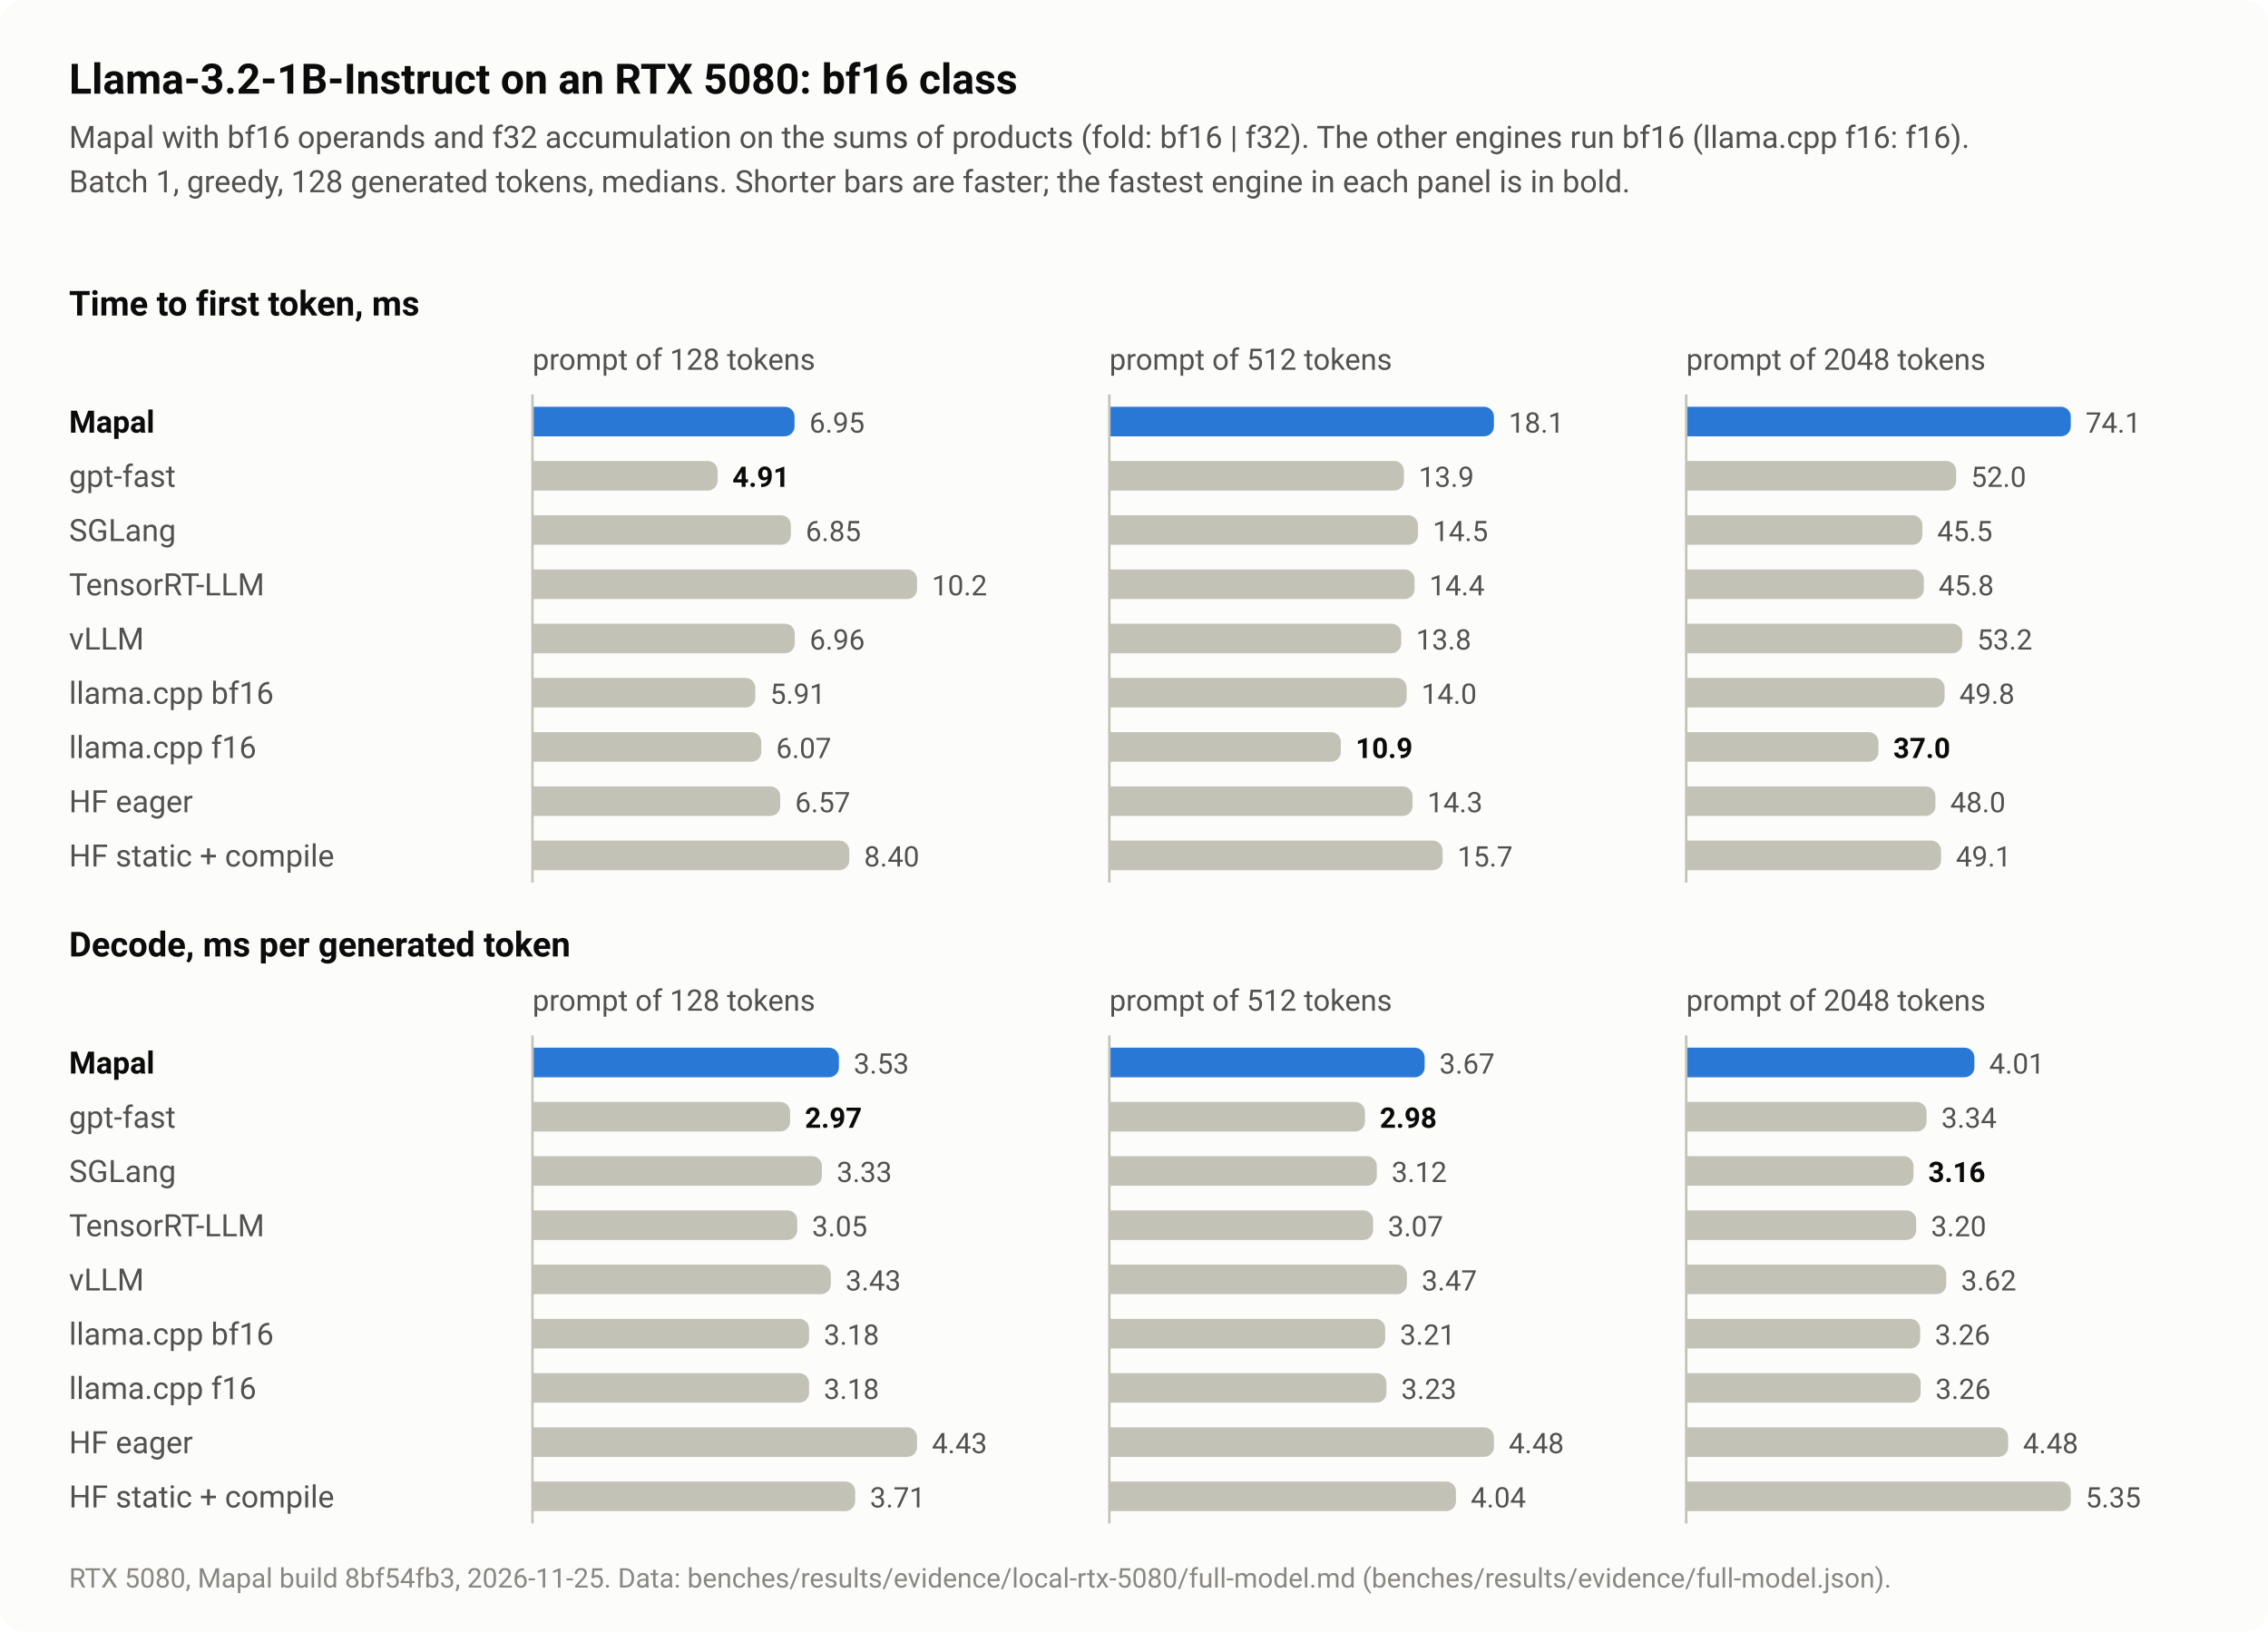
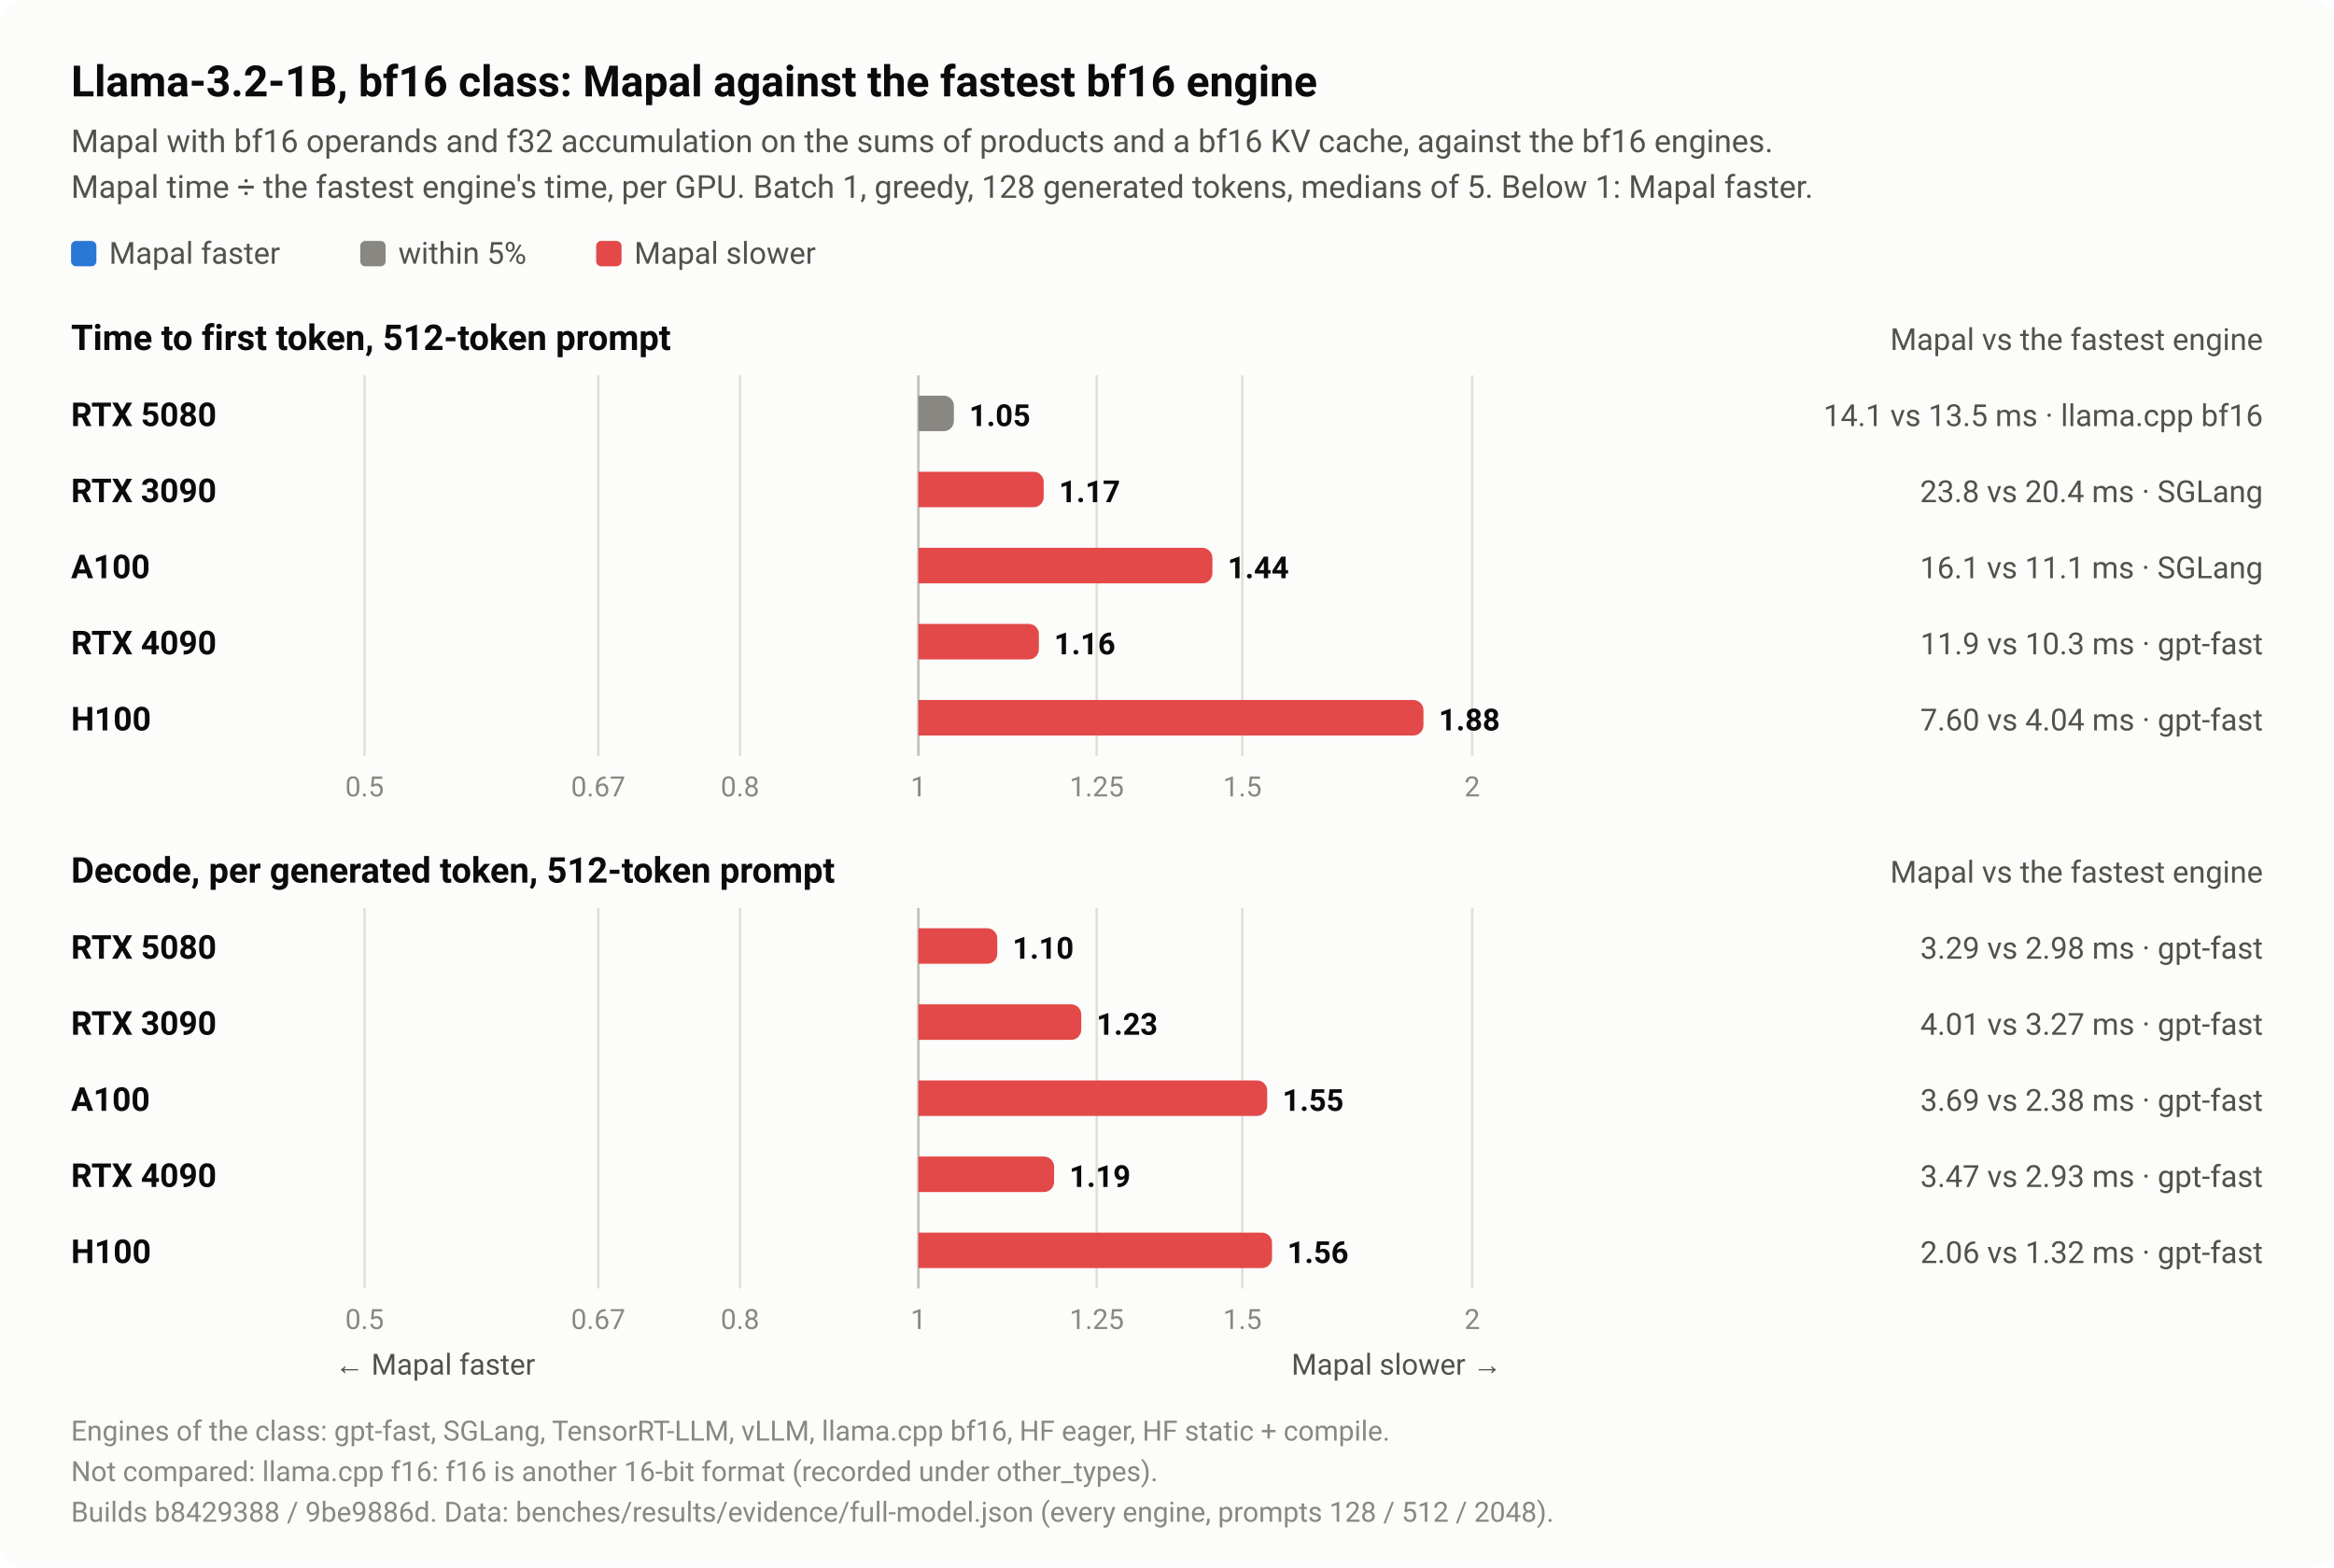
- <svg xmlns="http://www.w3.org/2000/svg" width="920" height="662" viewBox="0 0 920 662" role="img" aria-labelledby="t d">
+ <svg xmlns="http://www.w3.org/2000/svg" width="920" height="618" viewBox="0 0 920 618" role="img" aria-labelledby="t d">
  <style>text { font-family: system-ui, -apple-system, 'Segoe UI', Roboto, 'Helvetica Neue', Arial, sans-serif; } .num { font-variant-numeric: tabular-nums; }</style>
-   <rect width="920" height="662" rx="10" fill="#fcfcfb" />
-   <text x="28.0" y="38.0" font-size="17" font-weight="600" fill="#0b0b0b" text-anchor="start">Llama-3.2-1B-Instruct on an RTX 5080: bf16 class</text>
-   <text x="28.0" y="60.0" font-size="12.5" font-weight="400" fill="#52514e" text-anchor="start">Mapal with bf16 operands and f32 accumulation on the sums of products (fold: bf16 | f32). The other engines run bf16 (llama.cpp f16: f16).</text>
-   <text x="28.0" y="78.0" font-size="12.5" font-weight="400" fill="#52514e" text-anchor="start">Batch 1, greedy, 128 generated tokens, medians. Shorter bars are faster; the fastest engine in each panel is in bold.</text>
-   <text x="28.0" y="128.0" font-size="14" font-weight="600" fill="#0b0b0b" text-anchor="start">Time to first token, ms</text>
-   <text x="216.0" y="150.0" font-size="12" font-weight="400" fill="#52514e" text-anchor="start">prompt of 128 tokens</text>
-   <text x="450.0" y="150.0" font-size="12" font-weight="400" fill="#52514e" text-anchor="start">prompt of 512 tokens</text>
-   <text x="684.0" y="150.0" font-size="12" font-weight="400" fill="#52514e" text-anchor="start">prompt of 2048 tokens</text>
-   <path d="M216.0,165.0 H318.3 A4,4 0 0 1 322.3,169.0 V173.0 A4,4 0 0 1 318.3,177.0 H216.0 Z" fill="#2a78d6" />
-   <text x="328.3" y="175.5" font-size="11.5" font-weight="400" fill="#52514e" text-anchor="start" class="num">6.95</text>
-   <path d="M216.0,187.0 H287.1 A4,4 0 0 1 291.1,191.0 V195.0 A4,4 0 0 1 287.1,199.0 H216.0 Z" fill="#c3c2b7" />
-   <text x="297.1" y="197.5" font-size="11.5" font-weight="700" fill="#0b0b0b" text-anchor="start" class="num">4.91</text>
-   <path d="M216.0,209.0 H316.8 A4,4 0 0 1 320.8,213.0 V217.0 A4,4 0 0 1 316.8,221.0 H216.0 Z" fill="#c3c2b7" />
-   <text x="326.8" y="219.5" font-size="11.5" font-weight="400" fill="#52514e" text-anchor="start" class="num">6.85</text>
-   <path d="M216.0,231.0 H368.0 A4,4 0 0 1 372.0,235.0 V239.0 A4,4 0 0 1 368.0,243.0 H216.0 Z" fill="#c3c2b7" />
-   <text x="378.0" y="241.5" font-size="11.5" font-weight="400" fill="#52514e" text-anchor="start" class="num">10.2</text>
-   <path d="M216.0,253.0 H318.4 A4,4 0 0 1 322.4,257.0 V261.0 A4,4 0 0 1 318.4,265.0 H216.0 Z" fill="#c3c2b7" />
-   <text x="328.4" y="263.5" font-size="11.5" font-weight="400" fill="#52514e" text-anchor="start" class="num">6.96</text>
-   <path d="M216.0,275.0 H302.4 A4,4 0 0 1 306.4,279.0 V283.0 A4,4 0 0 1 302.4,287.0 H216.0 Z" fill="#c3c2b7" />
-   <text x="312.4" y="285.5" font-size="11.5" font-weight="400" fill="#52514e" text-anchor="start" class="num">5.91</text>
-   <path d="M216.0,297.0 H304.8 A4,4 0 0 1 308.8,301.0 V305.0 A4,4 0 0 1 304.8,309.0 H216.0 Z" fill="#c3c2b7" />
-   <text x="314.8" y="307.5" font-size="11.5" font-weight="400" fill="#52514e" text-anchor="start" class="num">6.07</text>
-   <path d="M216.0,319.0 H312.5 A4,4 0 0 1 316.5,323.0 V327.0 A4,4 0 0 1 312.5,331.0 H216.0 Z" fill="#c3c2b7" />
-   <text x="322.5" y="329.5" font-size="11.5" font-weight="400" fill="#52514e" text-anchor="start" class="num">6.57</text>
-   <path d="M216.0,341.0 H340.5 A4,4 0 0 1 344.5,345.0 V349.0 A4,4 0 0 1 340.5,353.0 H216.0 Z" fill="#c3c2b7" />
-   <text x="350.5" y="351.5" font-size="11.5" font-weight="400" fill="#52514e" text-anchor="start" class="num">8.40</text>
-   <line x1="216.0" y1="160.0" x2="216.0" y2="358.0" stroke="#c3c2b7" stroke-width="1" />
-   <path d="M450.0,165.0 H602.0 A4,4 0 0 1 606.0,169.0 V173.0 A4,4 0 0 1 602.0,177.0 H450.0 Z" fill="#2a78d6" />
-   <text x="612.0" y="175.5" font-size="11.5" font-weight="400" fill="#52514e" text-anchor="start" class="num">18.1</text>
-   <path d="M450.0,187.0 H565.5 A4,4 0 0 1 569.5,191.0 V195.0 A4,4 0 0 1 565.5,199.0 H450.0 Z" fill="#c3c2b7" />
-   <text x="575.5" y="197.5" font-size="11.5" font-weight="400" fill="#52514e" text-anchor="start" class="num">13.9</text>
-   <path d="M450.0,209.0 H571.2 A4,4 0 0 1 575.2,213.0 V217.0 A4,4 0 0 1 571.2,221.0 H450.0 Z" fill="#c3c2b7" />
-   <text x="581.2" y="219.5" font-size="11.5" font-weight="400" fill="#52514e" text-anchor="start" class="num">14.5</text>
-   <path d="M450.0,231.0 H569.8 A4,4 0 0 1 573.8,235.0 V239.0 A4,4 0 0 1 569.8,243.0 H450.0 Z" fill="#c3c2b7" />
-   <text x="579.8" y="241.5" font-size="11.5" font-weight="400" fill="#52514e" text-anchor="start" class="num">14.4</text>
-   <path d="M450.0,253.0 H564.4 A4,4 0 0 1 568.4,257.0 V261.0 A4,4 0 0 1 564.4,265.0 H450.0 Z" fill="#c3c2b7" />
-   <text x="574.4" y="263.5" font-size="11.5" font-weight="400" fill="#52514e" text-anchor="start" class="num">13.8</text>
-   <path d="M450.0,275.0 H566.6 A4,4 0 0 1 570.6,279.0 V283.0 A4,4 0 0 1 566.6,287.0 H450.0 Z" fill="#c3c2b7" />
-   <text x="576.6" y="285.5" font-size="11.5" font-weight="400" fill="#52514e" text-anchor="start" class="num">14.0</text>
-   <path d="M450.0,297.0 H539.9 A4,4 0 0 1 543.9,301.0 V305.0 A4,4 0 0 1 539.9,309.0 H450.0 Z" fill="#c3c2b7" />
-   <text x="549.9" y="307.5" font-size="11.5" font-weight="700" fill="#0b0b0b" text-anchor="start" class="num">10.9</text>
-   <path d="M450.0,319.0 H569.0 A4,4 0 0 1 573.0,323.0 V327.0 A4,4 0 0 1 569.0,331.0 H450.0 Z" fill="#c3c2b7" />
-   <text x="579.0" y="329.5" font-size="11.5" font-weight="400" fill="#52514e" text-anchor="start" class="num">14.3</text>
-   <path d="M450.0,341.0 H581.2 A4,4 0 0 1 585.2,345.0 V349.0 A4,4 0 0 1 581.2,353.0 H450.0 Z" fill="#c3c2b7" />
-   <text x="591.2" y="351.5" font-size="11.5" font-weight="400" fill="#52514e" text-anchor="start" class="num">15.7</text>
-   <line x1="450.0" y1="160.0" x2="450.0" y2="358.0" stroke="#c3c2b7" stroke-width="1" />
-   <path d="M684.0,165.0 H836.0 A4,4 0 0 1 840.0,169.0 V173.0 A4,4 0 0 1 836.0,177.0 H684.0 Z" fill="#2a78d6" />
-   <text x="846.0" y="175.5" font-size="11.5" font-weight="400" fill="#52514e" text-anchor="start" class="num">74.1</text>
-   <path d="M684.0,187.0 H789.5 A4,4 0 0 1 793.5,191.0 V195.0 A4,4 0 0 1 789.5,199.0 H684.0 Z" fill="#c3c2b7" />
-   <text x="799.5" y="197.5" font-size="11.5" font-weight="400" fill="#52514e" text-anchor="start" class="num">52.0</text>
-   <path d="M684.0,209.0 H775.8 A4,4 0 0 1 779.8,213.0 V217.0 A4,4 0 0 1 775.8,221.0 H684.0 Z" fill="#c3c2b7" />
-   <text x="785.8" y="219.5" font-size="11.5" font-weight="400" fill="#52514e" text-anchor="start" class="num">45.5</text>
-   <path d="M684.0,231.0 H776.4 A4,4 0 0 1 780.4,235.0 V239.0 A4,4 0 0 1 776.4,243.0 H684.0 Z" fill="#c3c2b7" />
-   <text x="786.4" y="241.5" font-size="11.5" font-weight="400" fill="#52514e" text-anchor="start" class="num">45.8</text>
-   <path d="M684.0,253.0 H792.0 A4,4 0 0 1 796.0,257.0 V261.0 A4,4 0 0 1 792.0,265.0 H684.0 Z" fill="#c3c2b7" />
-   <text x="802.0" y="263.5" font-size="11.5" font-weight="400" fill="#52514e" text-anchor="start" class="num">53.2</text>
-   <path d="M684.0,275.0 H784.8 A4,4 0 0 1 788.8,279.0 V283.0 A4,4 0 0 1 784.8,287.0 H684.0 Z" fill="#c3c2b7" />
-   <text x="794.8" y="285.5" font-size="11.5" font-weight="400" fill="#52514e" text-anchor="start" class="num">49.8</text>
-   <path d="M684.0,297.0 H758.0 A4,4 0 0 1 762.0,301.0 V305.0 A4,4 0 0 1 758.0,309.0 H684.0 Z" fill="#c3c2b7" />
-   <text x="768.0" y="307.5" font-size="11.5" font-weight="700" fill="#0b0b0b" text-anchor="start" class="num">37.0</text>
-   <path d="M684.0,319.0 H781.1 A4,4 0 0 1 785.1,323.0 V327.0 A4,4 0 0 1 781.1,331.0 H684.0 Z" fill="#c3c2b7" />
-   <text x="791.1" y="329.5" font-size="11.5" font-weight="400" fill="#52514e" text-anchor="start" class="num">48.0</text>
-   <path d="M684.0,341.0 H783.4 A4,4 0 0 1 787.4,345.0 V349.0 A4,4 0 0 1 783.4,353.0 H684.0 Z" fill="#c3c2b7" />
-   <text x="793.4" y="351.5" font-size="11.5" font-weight="400" fill="#52514e" text-anchor="start" class="num">49.1</text>
-   <line x1="684.0" y1="160.0" x2="684.0" y2="358.0" stroke="#c3c2b7" stroke-width="1" />
-   <text x="28.0" y="175.5" font-size="12.5" font-weight="700" fill="#0b0b0b" text-anchor="start">Mapal</text>
-   <text x="28.0" y="197.5" font-size="12.5" font-weight="400" fill="#52514e" text-anchor="start">gpt-fast</text>
-   <text x="28.0" y="219.5" font-size="12.5" font-weight="400" fill="#52514e" text-anchor="start">SGLang</text>
-   <text x="28.0" y="241.5" font-size="12.5" font-weight="400" fill="#52514e" text-anchor="start">TensorRT-LLM</text>
-   <text x="28.0" y="263.5" font-size="12.5" font-weight="400" fill="#52514e" text-anchor="start">vLLM</text>
-   <text x="28.0" y="285.5" font-size="12.5" font-weight="400" fill="#52514e" text-anchor="start">llama.cpp bf16</text>
-   <text x="28.0" y="307.5" font-size="12.5" font-weight="400" fill="#52514e" text-anchor="start">llama.cpp f16</text>
-   <text x="28.0" y="329.5" font-size="12.5" font-weight="400" fill="#52514e" text-anchor="start">HF eager</text>
-   <text x="28.0" y="351.5" font-size="12.5" font-weight="400" fill="#52514e" text-anchor="start">HF static + compile</text>
-   <text x="28.0" y="388.0" font-size="14" font-weight="600" fill="#0b0b0b" text-anchor="start">Decode, ms per generated token</text>
-   <text x="216.0" y="410.0" font-size="12" font-weight="400" fill="#52514e" text-anchor="start">prompt of 128 tokens</text>
-   <text x="450.0" y="410.0" font-size="12" font-weight="400" fill="#52514e" text-anchor="start">prompt of 512 tokens</text>
-   <text x="684.0" y="410.0" font-size="12" font-weight="400" fill="#52514e" text-anchor="start">prompt of 2048 tokens</text>
-   <path d="M216.0,425.0 H336.3 A4,4 0 0 1 340.3,429.0 V433.0 A4,4 0 0 1 336.3,437.0 H216.0 Z" fill="#2a78d6" />
-   <text x="346.3" y="435.5" font-size="11.5" font-weight="400" fill="#52514e" text-anchor="start" class="num">3.53</text>
-   <path d="M216.0,447.0 H316.5 A4,4 0 0 1 320.5,451.0 V455.0 A4,4 0 0 1 316.5,459.0 H216.0 Z" fill="#c3c2b7" />
-   <text x="326.5" y="457.5" font-size="11.5" font-weight="700" fill="#0b0b0b" text-anchor="start" class="num">2.97</text>
-   <path d="M216.0,469.0 H329.4 A4,4 0 0 1 333.4,473.0 V477.0 A4,4 0 0 1 329.4,481.0 H216.0 Z" fill="#c3c2b7" />
-   <text x="339.4" y="479.5" font-size="11.5" font-weight="400" fill="#52514e" text-anchor="start" class="num">3.33</text>
-   <path d="M216.0,491.0 H319.4 A4,4 0 0 1 323.4,495.0 V499.0 A4,4 0 0 1 319.4,503.0 H216.0 Z" fill="#c3c2b7" />
-   <text x="329.4" y="501.5" font-size="11.5" font-weight="400" fill="#52514e" text-anchor="start" class="num">3.05</text>
-   <path d="M216.0,513.0 H333.0 A4,4 0 0 1 337.0,517.0 V521.0 A4,4 0 0 1 333.0,525.0 H216.0 Z" fill="#c3c2b7" />
-   <text x="343.0" y="523.5" font-size="11.5" font-weight="400" fill="#52514e" text-anchor="start" class="num">3.43</text>
-   <path d="M216.0,535.0 H324.2 A4,4 0 0 1 328.2,539.0 V543.0 A4,4 0 0 1 324.2,547.0 H216.0 Z" fill="#c3c2b7" />
-   <text x="334.2" y="545.5" font-size="11.5" font-weight="400" fill="#52514e" text-anchor="start" class="num">3.18</text>
-   <path d="M216.0,557.0 H324.2 A4,4 0 0 1 328.2,561.0 V565.0 A4,4 0 0 1 324.2,569.0 H216.0 Z" fill="#c3c2b7" />
-   <text x="334.2" y="567.5" font-size="11.5" font-weight="400" fill="#52514e" text-anchor="start" class="num">3.18</text>
-   <path d="M216.0,579.0 H368.0 A4,4 0 0 1 372.0,583.0 V587.0 A4,4 0 0 1 368.0,591.0 H216.0 Z" fill="#c3c2b7" />
-   <text x="378.0" y="589.5" font-size="11.5" font-weight="400" fill="#52514e" text-anchor="start" class="num">4.43</text>
-   <path d="M216.0,601.0 H342.9 A4,4 0 0 1 346.9,605.0 V609.0 A4,4 0 0 1 342.9,613.0 H216.0 Z" fill="#c3c2b7" />
-   <text x="352.9" y="611.5" font-size="11.5" font-weight="400" fill="#52514e" text-anchor="start" class="num">3.71</text>
-   <line x1="216.0" y1="420.0" x2="216.0" y2="618.0" stroke="#c3c2b7" stroke-width="1" />
-   <path d="M450.0,425.0 H573.9 A4,4 0 0 1 577.9,429.0 V433.0 A4,4 0 0 1 573.9,437.0 H450.0 Z" fill="#2a78d6" />
-   <text x="583.9" y="435.5" font-size="11.5" font-weight="400" fill="#52514e" text-anchor="start" class="num">3.67</text>
-   <path d="M450.0,447.0 H549.7 A4,4 0 0 1 553.7,451.0 V455.0 A4,4 0 0 1 549.7,459.0 H450.0 Z" fill="#c3c2b7" />
-   <text x="559.7" y="457.5" font-size="11.5" font-weight="700" fill="#0b0b0b" text-anchor="start" class="num">2.98</text>
-   <path d="M450.0,469.0 H554.5 A4,4 0 0 1 558.5,473.0 V477.0 A4,4 0 0 1 554.5,481.0 H450.0 Z" fill="#c3c2b7" />
-   <text x="564.5" y="479.5" font-size="11.5" font-weight="400" fill="#52514e" text-anchor="start" class="num">3.12</text>
-   <path d="M450.0,491.0 H553.0 A4,4 0 0 1 557.0,495.0 V499.0 A4,4 0 0 1 553.0,503.0 H450.0 Z" fill="#c3c2b7" />
-   <text x="563.0" y="501.5" font-size="11.5" font-weight="400" fill="#52514e" text-anchor="start" class="num">3.07</text>
-   <path d="M450.0,513.0 H566.7 A4,4 0 0 1 570.7,517.0 V521.0 A4,4 0 0 1 566.7,525.0 H450.0 Z" fill="#c3c2b7" />
-   <text x="576.7" y="523.5" font-size="11.5" font-weight="400" fill="#52514e" text-anchor="start" class="num">3.47</text>
-   <path d="M450.0,535.0 H557.9 A4,4 0 0 1 561.9,539.0 V543.0 A4,4 0 0 1 557.9,547.0 H450.0 Z" fill="#c3c2b7" />
-   <text x="567.9" y="545.5" font-size="11.5" font-weight="400" fill="#52514e" text-anchor="start" class="num">3.21</text>
-   <path d="M450.0,557.0 H558.4 A4,4 0 0 1 562.4,561.0 V565.0 A4,4 0 0 1 558.4,569.0 H450.0 Z" fill="#c3c2b7" />
-   <text x="568.4" y="567.5" font-size="11.5" font-weight="400" fill="#52514e" text-anchor="start" class="num">3.23</text>
-   <path d="M450.0,579.0 H602.0 A4,4 0 0 1 606.0,583.0 V587.0 A4,4 0 0 1 602.0,591.0 H450.0 Z" fill="#c3c2b7" />
-   <text x="612.0" y="589.5" font-size="11.5" font-weight="400" fill="#52514e" text-anchor="start" class="num">4.48</text>
-   <path d="M450.0,601.0 H586.6 A4,4 0 0 1 590.6,605.0 V609.0 A4,4 0 0 1 586.6,613.0 H450.0 Z" fill="#c3c2b7" />
-   <text x="596.6" y="611.5" font-size="11.5" font-weight="400" fill="#52514e" text-anchor="start" class="num">4.04</text>
-   <line x1="450.0" y1="420.0" x2="450.0" y2="618.0" stroke="#c3c2b7" stroke-width="1" />
-   <path d="M684.0,425.0 H796.9 A4,4 0 0 1 800.9,429.0 V433.0 A4,4 0 0 1 796.9,437.0 H684.0 Z" fill="#2a78d6" />
-   <text x="806.9" y="435.5" font-size="11.5" font-weight="400" fill="#52514e" text-anchor="start" class="num">4.01</text>
-   <path d="M684.0,447.0 H777.5 A4,4 0 0 1 781.5,451.0 V455.0 A4,4 0 0 1 777.5,459.0 H684.0 Z" fill="#c3c2b7" />
-   <text x="787.5" y="457.5" font-size="11.5" font-weight="400" fill="#52514e" text-anchor="start" class="num">3.34</text>
-   <path d="M684.0,469.0 H772.2 A4,4 0 0 1 776.2,473.0 V477.0 A4,4 0 0 1 772.2,481.0 H684.0 Z" fill="#c3c2b7" />
-   <text x="782.2" y="479.5" font-size="11.5" font-weight="700" fill="#0b0b0b" text-anchor="start" class="num">3.16</text>
-   <path d="M684.0,491.0 H773.3 A4,4 0 0 1 777.3,495.0 V499.0 A4,4 0 0 1 773.3,503.0 H684.0 Z" fill="#c3c2b7" />
-   <text x="783.3" y="501.5" font-size="11.5" font-weight="400" fill="#52514e" text-anchor="start" class="num">3.20</text>
-   <path d="M684.0,513.0 H785.5 A4,4 0 0 1 789.5,517.0 V521.0 A4,4 0 0 1 785.5,525.0 H684.0 Z" fill="#c3c2b7" />
-   <text x="795.5" y="523.5" font-size="11.5" font-weight="400" fill="#52514e" text-anchor="start" class="num">3.62</text>
-   <path d="M684.0,535.0 H774.9 A4,4 0 0 1 778.9,539.0 V543.0 A4,4 0 0 1 774.9,547.0 H684.0 Z" fill="#c3c2b7" />
-   <text x="784.9" y="545.5" font-size="11.5" font-weight="400" fill="#52514e" text-anchor="start" class="num">3.26</text>
-   <path d="M684.0,557.0 H775.1 A4,4 0 0 1 779.1,561.0 V565.0 A4,4 0 0 1 775.1,569.0 H684.0 Z" fill="#c3c2b7" />
-   <text x="785.1" y="567.5" font-size="11.5" font-weight="400" fill="#52514e" text-anchor="start" class="num">3.26</text>
-   <path d="M684.0,579.0 H810.6 A4,4 0 0 1 814.6,583.0 V587.0 A4,4 0 0 1 810.6,591.0 H684.0 Z" fill="#c3c2b7" />
-   <text x="820.6" y="589.5" font-size="11.5" font-weight="400" fill="#52514e" text-anchor="start" class="num">4.48</text>
-   <path d="M684.0,601.0 H836.0 A4,4 0 0 1 840.0,605.0 V609.0 A4,4 0 0 1 836.0,613.0 H684.0 Z" fill="#c3c2b7" />
-   <text x="846.0" y="611.5" font-size="11.5" font-weight="400" fill="#52514e" text-anchor="start" class="num">5.35</text>
-   <line x1="684.0" y1="420.0" x2="684.0" y2="618.0" stroke="#c3c2b7" stroke-width="1" />
-   <text x="28.0" y="435.5" font-size="12.5" font-weight="700" fill="#0b0b0b" text-anchor="start">Mapal</text>
-   <text x="28.0" y="457.5" font-size="12.5" font-weight="400" fill="#52514e" text-anchor="start">gpt-fast</text>
-   <text x="28.0" y="479.5" font-size="12.5" font-weight="400" fill="#52514e" text-anchor="start">SGLang</text>
-   <text x="28.0" y="501.5" font-size="12.5" font-weight="400" fill="#52514e" text-anchor="start">TensorRT-LLM</text>
-   <text x="28.0" y="523.5" font-size="12.5" font-weight="400" fill="#52514e" text-anchor="start">vLLM</text>
-   <text x="28.0" y="545.5" font-size="12.5" font-weight="400" fill="#52514e" text-anchor="start">llama.cpp bf16</text>
-   <text x="28.0" y="567.5" font-size="12.5" font-weight="400" fill="#52514e" text-anchor="start">llama.cpp f16</text>
-   <text x="28.0" y="589.5" font-size="12.5" font-weight="400" fill="#52514e" text-anchor="start">HF eager</text>
-   <text x="28.0" y="611.5" font-size="12.5" font-weight="400" fill="#52514e" text-anchor="start">HF static + compile</text>
-   <text x="28.0" y="644.0" font-size="11" font-weight="400" fill="#898781" text-anchor="start">RTX 5080, Mapal build 8bf54fb3, 2026-11-25. Data: benches/results/evidence/local-rtx-5080/full-model.md (benches/results/evidence/full-model.json).</text>
+   <rect width="920" height="618" rx="10" fill="#fcfcfb" />
+   <text x="28.0" y="38.0" font-size="17" font-weight="600" fill="#0b0b0b" text-anchor="start">Llama-3.2-1B, bf16 class: Mapal against the fastest bf16 engine</text>
+   <text x="28.0" y="60.0" font-size="12.5" font-weight="400" fill="#52514e" text-anchor="start">Mapal with bf16 operands and f32 accumulation on the sums of products and a bf16 KV cache, against the bf16 engines.</text>
+   <text x="28.0" y="78.0" font-size="12.5" font-weight="400" fill="#52514e" text-anchor="start">Mapal time ÷ the fastest engine's time, per GPU. Batch 1, greedy, 128 generated tokens, medians of 5. Below 1: Mapal faster.</text>
+   <rect x="28.0" y="95.0" width="10.0" height="10.0" rx="2" fill="#2a78d6" />
+   <text x="43.0" y="104.0" font-size="12" font-weight="400" fill="#52514e" text-anchor="start">Mapal faster</text>
+   <rect x="142.0" y="95.0" width="10.0" height="10.0" rx="2" fill="#898781" />
+   <text x="157.0" y="104.0" font-size="12" font-weight="400" fill="#52514e" text-anchor="start">within 5%</text>
+   <rect x="235.0" y="95.0" width="10.0" height="10.0" rx="2" fill="#e34948" />
+   <text x="250.0" y="104.0" font-size="12" font-weight="400" fill="#52514e" text-anchor="start">Mapal slower</text>
+   <text x="28.0" y="138.0" font-size="14" font-weight="600" fill="#0b0b0b" text-anchor="start">Time to first token, 512-token prompt</text>
+   <text x="892.0" y="138.0" font-size="12" font-weight="400" fill="#52514e" text-anchor="end">Mapal vs the fastest engine</text>
+   <line x1="143.7" y1="148.0" x2="143.7" y2="298.0" stroke="#e1e0d9" stroke-width="1" />
+   <line x1="235.8" y1="148.0" x2="235.8" y2="298.0" stroke="#e1e0d9" stroke-width="1" />
+   <line x1="291.7" y1="148.0" x2="291.7" y2="298.0" stroke="#e1e0d9" stroke-width="1" />
+   <line x1="362.0" y1="148.0" x2="362.0" y2="298.0" stroke="#c3c2b7" stroke-width="1" />
+   <line x1="432.3" y1="148.0" x2="432.3" y2="298.0" stroke="#e1e0d9" stroke-width="1" />
+   <line x1="489.7" y1="148.0" x2="489.7" y2="298.0" stroke="#e1e0d9" stroke-width="1" />
+   <line x1="580.3" y1="148.0" x2="580.3" y2="298.0" stroke="#e1e0d9" stroke-width="1" />
+   <text x="28.0" y="168.0" font-size="13" font-weight="600" fill="#0b0b0b" text-anchor="start">RTX 5080</text>
+   <path d="M362.0,156.0 H372.0 A4,4 0 0 1 376.0,160.0 V166.0 A4,4 0 0 1 372.0,170.0 H362.0 Z" fill="#898781" />
+   <text x="382.0" y="168.0" font-size="12" font-weight="600" fill="#0b0b0b" text-anchor="start" class="num">1.05</text>
+   <text x="892.0" y="168.0" font-size="12" font-weight="400" fill="#52514e" text-anchor="end" class="num">14.1 vs 13.5 ms · llama.cpp bf16</text>
+   <text x="28.0" y="198.0" font-size="13" font-weight="600" fill="#0b0b0b" text-anchor="start">RTX 3090</text>
+   <path d="M362.0,186.0 H407.4 A4,4 0 0 1 411.4,190.0 V196.0 A4,4 0 0 1 407.4,200.0 H362.0 Z" fill="#e34948" />
+   <text x="417.4" y="198.0" font-size="12" font-weight="600" fill="#0b0b0b" text-anchor="start" class="num">1.17</text>
+   <text x="892.0" y="198.0" font-size="12" font-weight="400" fill="#52514e" text-anchor="end" class="num">23.8 vs 20.4 ms · SGLang</text>
+   <text x="28.0" y="228.0" font-size="13" font-weight="600" fill="#0b0b0b" text-anchor="start">A100</text>
+   <path d="M362.0,216.0 H473.9 A4,4 0 0 1 477.9,220.0 V226.0 A4,4 0 0 1 473.9,230.0 H362.0 Z" fill="#e34948" />
+   <text x="483.9" y="228.0" font-size="12" font-weight="600" fill="#0b0b0b" text-anchor="start" class="num">1.44</text>
+   <text x="892.0" y="228.0" font-size="12" font-weight="400" fill="#52514e" text-anchor="end" class="num">16.1 vs 11.1 ms · SGLang</text>
+   <text x="28.0" y="258.0" font-size="13" font-weight="600" fill="#0b0b0b" text-anchor="start">RTX 4090</text>
+   <path d="M362.0,246.0 H405.5 A4,4 0 0 1 409.5,250.0 V256.0 A4,4 0 0 1 405.5,260.0 H362.0 Z" fill="#e34948" />
+   <text x="415.5" y="258.0" font-size="12" font-weight="600" fill="#0b0b0b" text-anchor="start" class="num">1.16</text>
+   <text x="892.0" y="258.0" font-size="12" font-weight="400" fill="#52514e" text-anchor="end" class="num">11.9 vs 10.3 ms · gpt-fast</text>
+   <text x="28.0" y="288.0" font-size="13" font-weight="600" fill="#0b0b0b" text-anchor="start">H100</text>
+   <path d="M362.0,276.0 H557.1 A4,4 0 0 1 561.1,280.0 V286.0 A4,4 0 0 1 557.1,290.0 H362.0 Z" fill="#e34948" />
+   <text x="567.1" y="288.0" font-size="12" font-weight="600" fill="#0b0b0b" text-anchor="start" class="num">1.88</text>
+   <text x="892.0" y="288.0" font-size="12" font-weight="400" fill="#52514e" text-anchor="end" class="num">7.60 vs 4.04 ms · gpt-fast</text>
+   <text x="143.7" y="314.0" font-size="11" font-weight="400" fill="#898781" text-anchor="middle" class="num">0.5</text>
+   <text x="235.8" y="314.0" font-size="11" font-weight="400" fill="#898781" text-anchor="middle" class="num">0.67</text>
+   <text x="291.7" y="314.0" font-size="11" font-weight="400" fill="#898781" text-anchor="middle" class="num">0.8</text>
+   <text x="362.0" y="314.0" font-size="11" font-weight="400" fill="#898781" text-anchor="middle" class="num">1</text>
+   <text x="432.3" y="314.0" font-size="11" font-weight="400" fill="#898781" text-anchor="middle" class="num">1.25</text>
+   <text x="489.7" y="314.0" font-size="11" font-weight="400" fill="#898781" text-anchor="middle" class="num">1.5</text>
+   <text x="580.3" y="314.0" font-size="11" font-weight="400" fill="#898781" text-anchor="middle" class="num">2</text>
+   <text x="28.0" y="348.0" font-size="14" font-weight="600" fill="#0b0b0b" text-anchor="start">Decode, per generated token, 512-token prompt</text>
+   <text x="892.0" y="348.0" font-size="12" font-weight="400" fill="#52514e" text-anchor="end">Mapal vs the fastest engine</text>
+   <line x1="143.7" y1="358.0" x2="143.7" y2="508.0" stroke="#e1e0d9" stroke-width="1" />
+   <line x1="235.8" y1="358.0" x2="235.8" y2="508.0" stroke="#e1e0d9" stroke-width="1" />
+   <line x1="291.7" y1="358.0" x2="291.7" y2="508.0" stroke="#e1e0d9" stroke-width="1" />
+   <line x1="362.0" y1="358.0" x2="362.0" y2="508.0" stroke="#c3c2b7" stroke-width="1" />
+   <line x1="432.3" y1="358.0" x2="432.3" y2="508.0" stroke="#e1e0d9" stroke-width="1" />
+   <line x1="489.7" y1="358.0" x2="489.7" y2="508.0" stroke="#e1e0d9" stroke-width="1" />
+   <line x1="580.3" y1="358.0" x2="580.3" y2="508.0" stroke="#e1e0d9" stroke-width="1" />
+   <text x="28.0" y="378.0" font-size="13" font-weight="600" fill="#0b0b0b" text-anchor="start">RTX 5080</text>
+   <path d="M362.0,366.0 H389.1 A4,4 0 0 1 393.1,370.0 V376.0 A4,4 0 0 1 389.1,380.0 H362.0 Z" fill="#e34948" />
+   <text x="399.1" y="378.0" font-size="12" font-weight="600" fill="#0b0b0b" text-anchor="start" class="num">1.10</text>
+   <text x="892.0" y="378.0" font-size="12" font-weight="400" fill="#52514e" text-anchor="end" class="num">3.29 vs 2.98 ms · gpt-fast</text>
+   <text x="28.0" y="408.0" font-size="13" font-weight="600" fill="#0b0b0b" text-anchor="start">RTX 3090</text>
+   <path d="M362.0,396.0 H422.2 A4,4 0 0 1 426.2,400.0 V406.0 A4,4 0 0 1 422.2,410.0 H362.0 Z" fill="#e34948" />
+   <text x="432.2" y="408.0" font-size="12" font-weight="600" fill="#0b0b0b" text-anchor="start" class="num">1.23</text>
+   <text x="892.0" y="408.0" font-size="12" font-weight="400" fill="#52514e" text-anchor="end" class="num">4.01 vs 3.27 ms · gpt-fast</text>
+   <text x="28.0" y="438.0" font-size="13" font-weight="600" fill="#0b0b0b" text-anchor="start">A100</text>
+   <path d="M362.0,426.0 H495.5 A4,4 0 0 1 499.5,430.0 V436.0 A4,4 0 0 1 495.5,440.0 H362.0 Z" fill="#e34948" />
+   <text x="505.5" y="438.0" font-size="12" font-weight="600" fill="#0b0b0b" text-anchor="start" class="num">1.55</text>
+   <text x="892.0" y="438.0" font-size="12" font-weight="400" fill="#52514e" text-anchor="end" class="num">3.69 vs 2.38 ms · gpt-fast</text>
+   <text x="28.0" y="468.0" font-size="13" font-weight="600" fill="#0b0b0b" text-anchor="start">RTX 4090</text>
+   <path d="M362.0,456.0 H411.5 A4,4 0 0 1 415.5,460.0 V466.0 A4,4 0 0 1 411.5,470.0 H362.0 Z" fill="#e34948" />
+   <text x="421.5" y="468.0" font-size="12" font-weight="600" fill="#0b0b0b" text-anchor="start" class="num">1.19</text>
+   <text x="892.0" y="468.0" font-size="12" font-weight="400" fill="#52514e" text-anchor="end" class="num">3.47 vs 2.93 ms · gpt-fast</text>
+   <text x="28.0" y="498.0" font-size="13" font-weight="600" fill="#0b0b0b" text-anchor="start">H100</text>
+   <path d="M362.0,486.0 H497.4 A4,4 0 0 1 501.4,490.0 V496.0 A4,4 0 0 1 497.4,500.0 H362.0 Z" fill="#e34948" />
+   <text x="507.4" y="498.0" font-size="12" font-weight="600" fill="#0b0b0b" text-anchor="start" class="num">1.56</text>
+   <text x="892.0" y="498.0" font-size="12" font-weight="400" fill="#52514e" text-anchor="end" class="num">2.06 vs 1.32 ms · gpt-fast</text>
+   <text x="143.7" y="524.0" font-size="11" font-weight="400" fill="#898781" text-anchor="middle" class="num">0.5</text>
+   <text x="235.8" y="524.0" font-size="11" font-weight="400" fill="#898781" text-anchor="middle" class="num">0.67</text>
+   <text x="291.7" y="524.0" font-size="11" font-weight="400" fill="#898781" text-anchor="middle" class="num">0.8</text>
+   <text x="362.0" y="524.0" font-size="11" font-weight="400" fill="#898781" text-anchor="middle" class="num">1</text>
+   <text x="432.3" y="524.0" font-size="11" font-weight="400" fill="#898781" text-anchor="middle" class="num">1.25</text>
+   <text x="489.7" y="524.0" font-size="11" font-weight="400" fill="#898781" text-anchor="middle" class="num">1.5</text>
+   <text x="580.3" y="524.0" font-size="11" font-weight="400" fill="#898781" text-anchor="middle" class="num">2</text>
+   <text x="132.0" y="542.0" font-size="11.5" font-weight="400" fill="#52514e" text-anchor="start">← Mapal faster</text>
+   <text x="592.0" y="542.0" font-size="11.5" font-weight="400" fill="#52514e" text-anchor="end">Mapal slower →</text>
+   <text x="28.0" y="568.0" font-size="11" font-weight="400" fill="#898781" text-anchor="start">Engines of the class: gpt-fast, SGLang, TensorRT-LLM, vLLM, llama.cpp bf16, HF eager, HF static + compile.</text>
+   <text x="28.0" y="584.0" font-size="11" font-weight="400" fill="#898781" text-anchor="start">Not compared: llama.cpp f16: f16 is another 16-bit format (recorded under other_types).</text>
+   <text x="28.0" y="600.0" font-size="11" font-weight="400" fill="#898781" text-anchor="start">Builds b8429388 / 9be9886d. Data: benches/results/evidence/full-model.json (every engine, prompts 128 / 512 / 2048).</text>
</svg>
